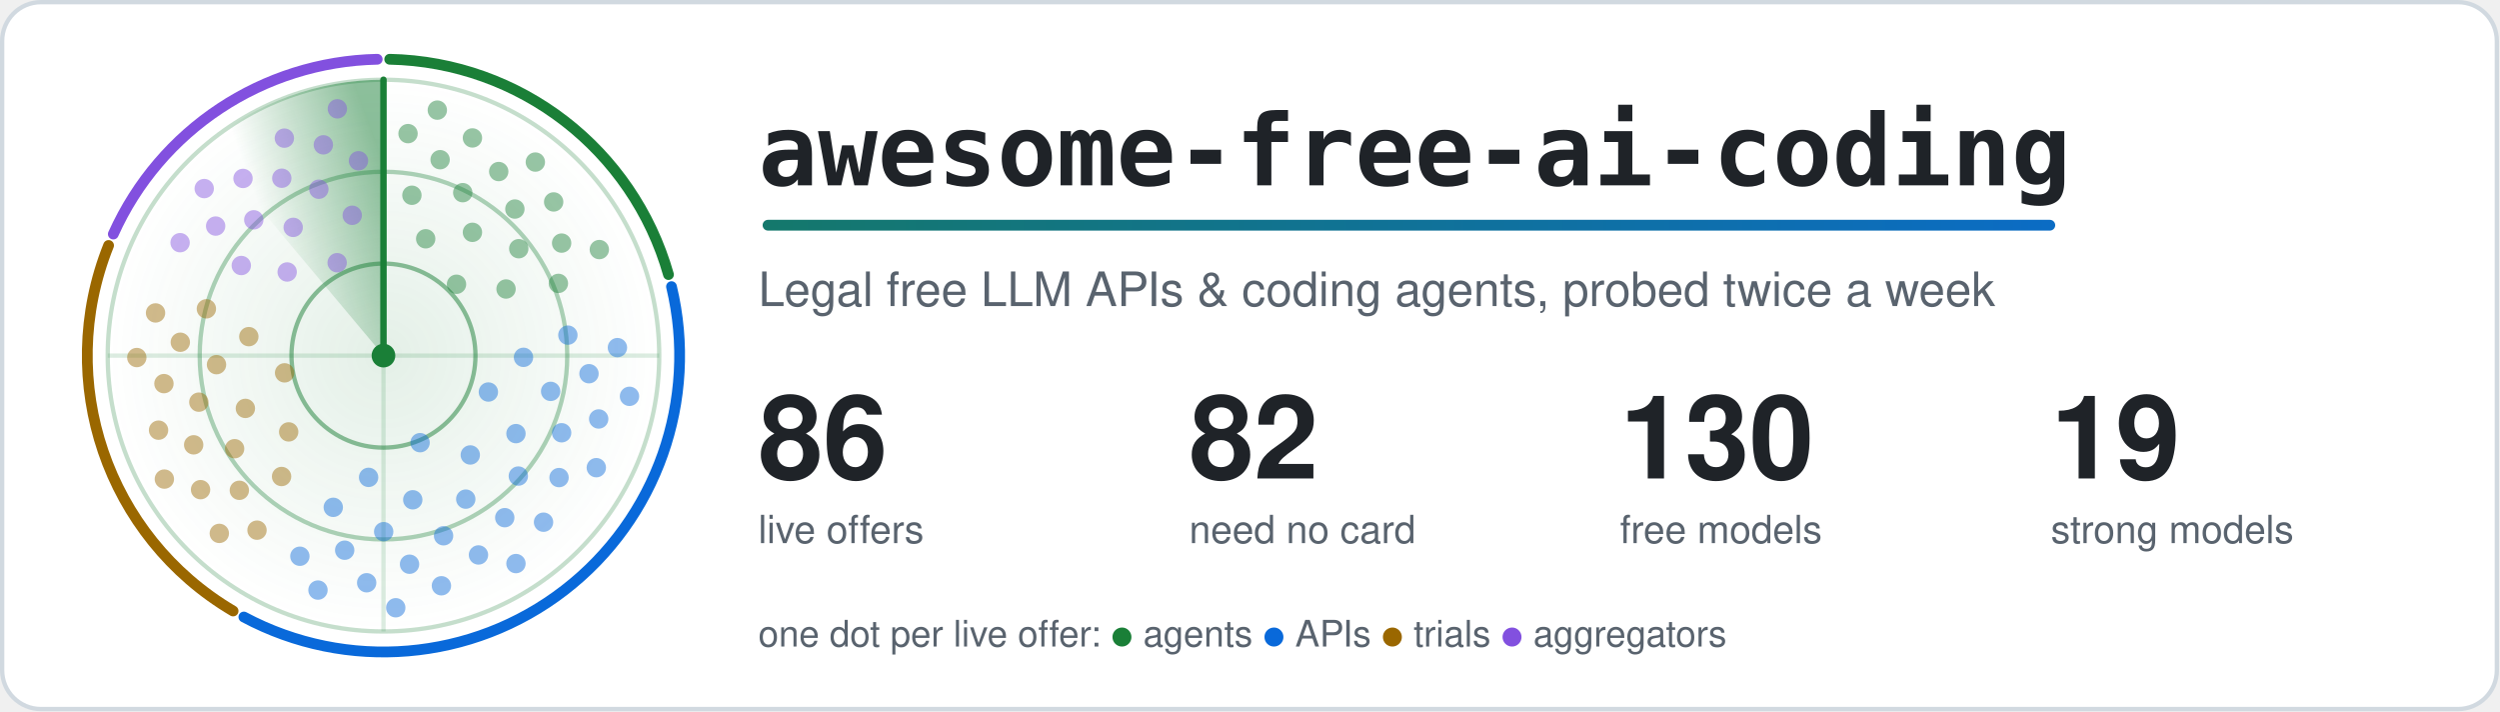
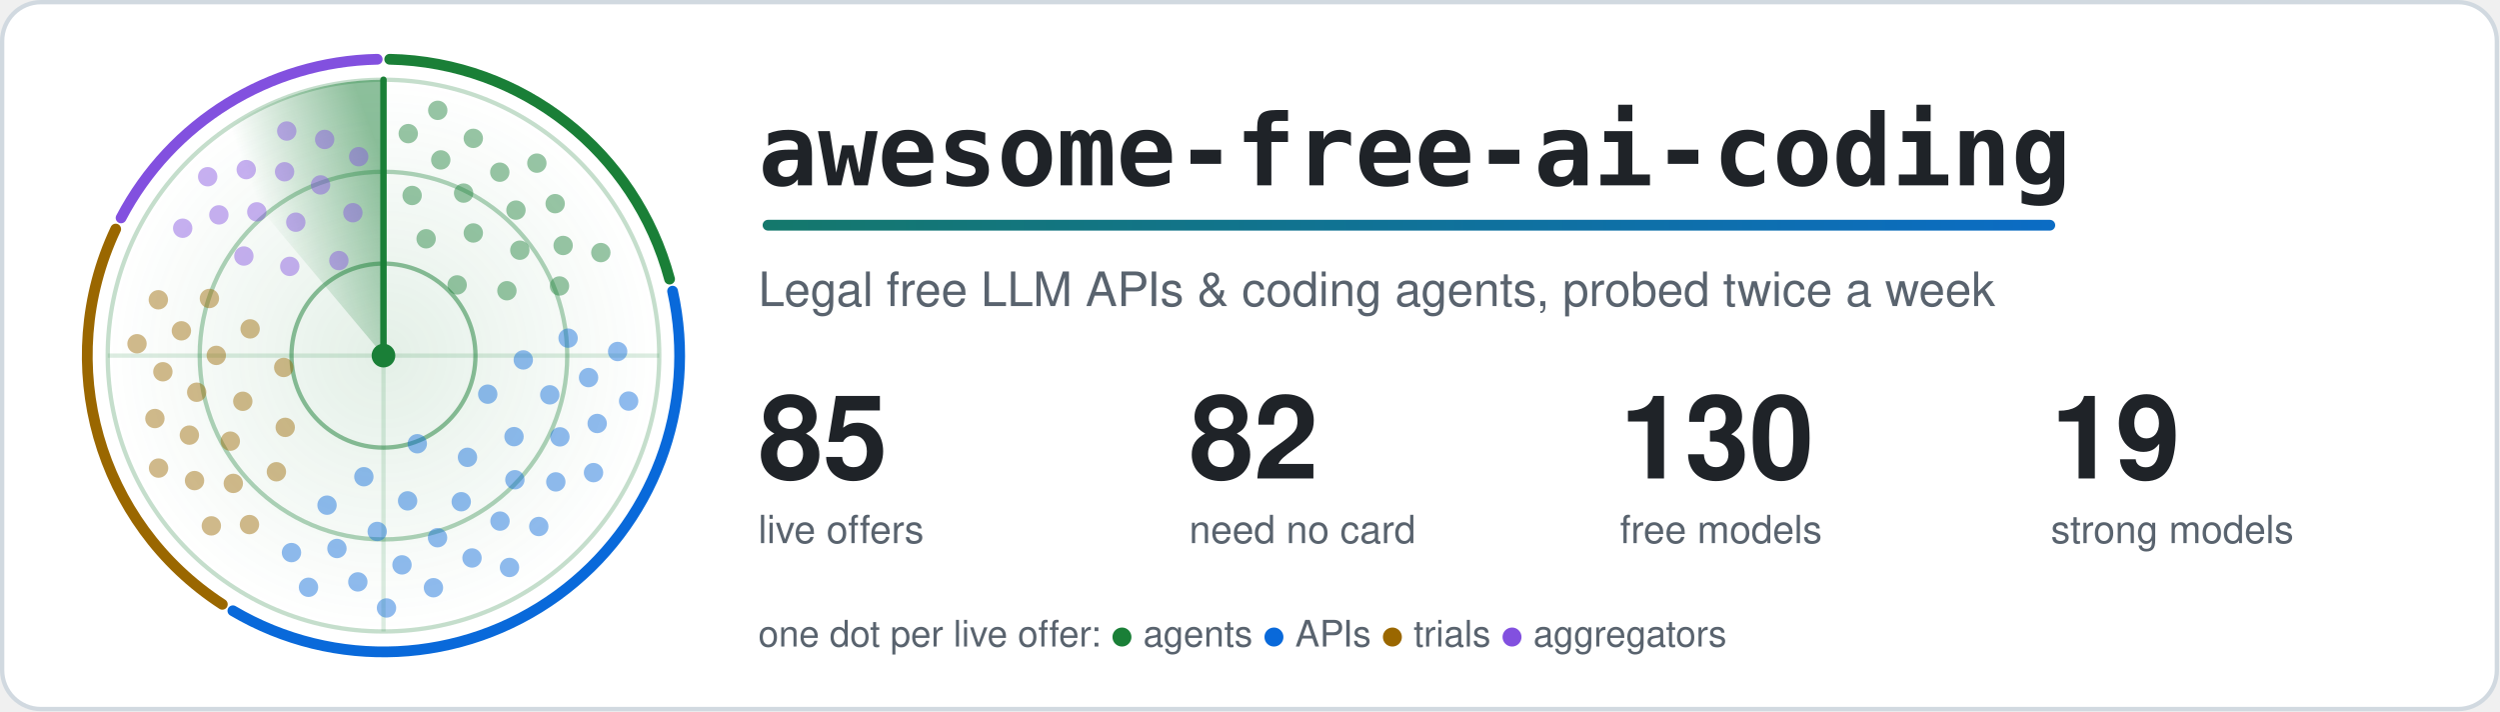
<svg xmlns="http://www.w3.org/2000/svg" width="1160" height="330" viewBox="0 0 1160 330" role="img" aria-labelledby="title">
  <style>.card{fill:#ffffff;stroke:#d1d9e0}.t{fill:#1f2328}.m{fill:#59636e}.ring{stroke:#1a7f37}.hub{fill:#1a7f37}.beam{stroke:#1a7f37}.s0,.s1,.g0,.g1{stop-color:#1a7f37}.a0{stop-color:#1a7f37}.a1{stop-color:#0969da}.dot.agents,.key.agents{fill:#1a7f37}.rim.agents{stroke:#1a7f37}.dot.apis,.key.apis{fill:#0969da}.rim.apis{stroke:#0969da}.dot.trials,.key.trials{fill:#9a6700}.rim.trials{stroke:#9a6700}.dot.aggregators,.key.aggregators{fill:#8250df}.rim.aggregators{stroke:#8250df}.rim{fill:none}.s0{stop-opacity:.5}.s1,.g1{stop-opacity:0}.g0{stop-opacity:.12}.dot{opacity:.45;animation:ping 6s linear infinite}@keyframes ping{0%,4%{opacity:1}55%,100%{opacity:.45}}.turning{animation:turn 6s linear infinite}@keyframes turn{to{transform:rotate(360deg)}}@media (prefers-reduced-motion: reduce) {.dot { animation: none; opacity: 1 } .turning { animation: none }}</style>
  <defs>
    <linearGradient id="accent" gradientUnits="userSpaceOnUse" x1="0" y1="0" x2="1100" y2="0">
      <stop class="a0" offset="0" />
      <stop class="a1" offset="1" />
    </linearGradient>
  </defs>
  <rect class="card" x="1" y="1" width="1158" height="328" rx="18" stroke-width="2" />
  <defs>
    <radialGradient id="glow">
      <stop class="g0" offset="0" />
      <stop class="g1" offset="1" />
    </radialGradient>
  </defs>
  <circle cx="178.0" cy="165.0" r="128.0" fill="url(#glow)" />
  <circle class="ring" cx="178.0" cy="165.0" r="42.7" fill="none" stroke-width="2" stroke-opacity=".5" />
  <circle class="ring" cx="178.0" cy="165.0" r="85.3" fill="none" stroke-width="2" stroke-opacity=".35" />
  <circle class="ring" cx="178.0" cy="165.0" r="128.0" fill="none" stroke-width="2" stroke-opacity=".25" />
  <path class="ring" d="M50.0 165.0H306.0M178.0 37.0V293.0" stroke-width="2" stroke-opacity=".15" />
-   <path class="rim agents" d="M180.9 27.5A137.5 137.5 0 0 1 310.3 127.4" stroke-width="5" stroke-linecap="round" />
-   <path class="rim apis" d="M311.7 133.0A137.5 137.5 0 0 1 113.2 286.3" stroke-width="5" stroke-linecap="round" />
-   <path class="rim trials" d="M108.2 283.5A137.5 137.5 0 0 1 50.4 113.9" stroke-width="5" stroke-linecap="round" />
-   <path class="rim aggregators" d="M52.6 108.6A137.5 137.5 0 0 1 175.1 27.5" stroke-width="5" stroke-linecap="round" />
+   <path class="rim agents" d="M180.9 27.5A137.5 137.5 0 0 1 310.8 129.5" stroke-width="5" stroke-linecap="round" />
+   <path class="rim apis" d="M312.2 135.1A137.5 137.5 0 0 1 108.1 283.4" stroke-width="5" stroke-linecap="round" />
+   <path class="rim trials" d="M103.2 280.4A137.5 137.5 0 0 1 53.7 106.3" stroke-width="5" stroke-linecap="round" />
+   <path class="rim aggregators" d="M56.2 101.1A137.5 137.5 0 0 1 175.1 27.5" stroke-width="5" stroke-linecap="round" />
  <defs>
    <linearGradient id="sweep" gradientUnits="userSpaceOnUse" x1="178.0" y1="75.4" x2="120.4" y2="96.4">
      <stop class="s0" offset="0" />
      <stop class="s1" offset="1" />
    </linearGradient>
  </defs>
  <g class="turning" style="transform-origin:178.0px 165.0px">
    <path fill="url(#sweep)" d="M178.0 165.0L95.7 66.9A128.0 128.0 0 0 1 178.0 37.0Z" />
    <line class="beam" x1="178.0" y1="165.0" x2="178.0" y2="37.0" stroke-width="3" stroke-linecap="round" />
  </g>
-   <circle class="dot agents" cx="211.9" cy="131.9" r="4.5" style="animation-delay:0.76s" />
-   <circle class="dot agents" cx="197.6" cy="110.8" r="4.5" style="animation-delay:0.33s" />
-   <circle class="dot agents" cx="234.9" cy="134.1" r="4.5" style="animation-delay:1.03s" />
-   <circle class="dot agents" cx="219.3" cy="107.8" r="4.5" style="animation-delay:0.60s" />
-   <circle class="dot agents" cx="191.2" cy="90.6" r="4.5" style="animation-delay:0.17s" />
-   <circle class="dot agents" cx="240.8" cy="115.4" r="4.5" style="animation-delay:0.86s" />
-   <circle class="dot agents" cx="214.8" cy="89.4" r="4.5" style="animation-delay:0.43s" />
-   <circle class="dot agents" cx="259.2" cy="131.5" r="4.5" style="animation-delay:1.13s" />
-   <circle class="dot agents" cx="239.0" cy="97.0" r="4.5" style="animation-delay:0.70s" />
-   <circle class="dot agents" cx="204.3" cy="74.1" r="4.5" style="animation-delay:0.27s" />
-   <circle class="dot agents" cx="260.7" cy="112.8" r="4.5" style="animation-delay:0.96s" />
-   <circle class="dot agents" cx="231.5" cy="79.6" r="4.5" style="animation-delay:0.53s" />
-   <circle class="dot agents" cx="189.4" cy="62.0" r="4.5" style="animation-delay:0.11s" />
-   <circle class="dot agents" cx="257.0" cy="93.7" r="4.5" style="animation-delay:0.80s" />
-   <circle class="dot agents" cx="219.3" cy="64.0" r="4.5" style="animation-delay:0.37s" />
-   <circle class="dot agents" cx="278.2" cy="115.8" r="4.5" style="animation-delay:1.06s" />
-   <circle class="dot agents" cx="248.5" cy="75.2" r="4.5" style="animation-delay:0.64s" />
-   <circle class="dot agents" cx="203.0" cy="51.1" r="4.5" style="animation-delay:0.21s" />
-   <circle class="dot apis" cx="195.0" cy="205.4" r="4.5" style="animation-delay:2.62s" />
-   <circle class="dot apis" cx="226.7" cy="181.9" r="4.5" style="animation-delay:1.82s" />
-   <circle class="dot apis" cx="171.1" cy="221.5" r="4.5" style="animation-delay:3.12s" />
-   <circle class="dot apis" cx="218.3" cy="211.1" r="4.5" style="animation-delay:2.31s" />
-   <circle class="dot apis" cx="243.0" cy="165.8" r="4.5" style="animation-delay:1.51s" />
-   <circle class="dot apis" cx="191.6" cy="231.9" r="4.5" style="animation-delay:2.81s" />
-   <circle class="dot apis" cx="239.5" cy="201.2" r="4.5" style="animation-delay:2.01s" />
-   <circle class="dot apis" cx="154.7" cy="235.4" r="4.5" style="animation-delay:3.30s" />
-   <circle class="dot apis" cx="216.2" cy="231.6" r="4.5" style="animation-delay:2.50s" />
-   <circle class="dot apis" cx="255.6" cy="181.6" r="4.5" style="animation-delay:1.70s" />
-   <circle class="dot apis" cx="178.1" cy="246.7" r="4.5" style="animation-delay:3.00s" />
-   <circle class="dot apis" cx="240.6" cy="220.9" r="4.5" style="animation-delay:2.20s" />
-   <circle class="dot apis" cx="263.6" cy="155.5" r="4.5" style="animation-delay:1.39s" />
-   <circle class="dot apis" cx="205.9" cy="248.6" r="4.5" style="animation-delay:2.69s" />
-   <circle class="dot apis" cx="260.7" cy="200.8" r="4.5" style="animation-delay:1.89s" />
-   <circle class="dot apis" cx="160.0" cy="255.3" r="4.5" style="animation-delay:3.19s" />
-   <circle class="dot apis" cx="234.3" cy="240.2" r="4.5" style="animation-delay:2.39s" />
-   <circle class="dot apis" cx="273.4" cy="173.4" r="4.5" style="animation-delay:1.58s" />
-   <circle class="dot apis" cx="190.1" cy="261.8" r="4.5" style="animation-delay:2.88s" />
-   <circle class="dot apis" cx="259.5" cy="221.6" r="4.5" style="animation-delay:2.08s" />
-   <circle class="dot apis" cx="139.2" cy="258.1" r="4.5" style="animation-delay:3.38s" />
-   <circle class="dot apis" cx="222.1" cy="257.5" r="4.5" style="animation-delay:2.58s" />
-   <circle class="dot apis" cx="277.9" cy="194.4" r="4.5" style="animation-delay:1.77s" />
-   <circle class="dot apis" cx="170.2" cy="270.4" r="4.5" style="animation-delay:3.07s" />
-   <circle class="dot apis" cx="252.3" cy="242.3" r="4.5" style="animation-delay:2.27s" />
-   <circle class="dot apis" cx="286.6" cy="161.3" r="4.5" style="animation-delay:1.47s" />
-   <circle class="dot apis" cx="204.9" cy="271.8" r="4.5" style="animation-delay:2.76s" />
-   <circle class="dot apis" cx="276.8" cy="217.0" r="4.5" style="animation-delay:1.96s" />
-   <circle class="dot apis" cx="147.6" cy="273.8" r="4.5" style="animation-delay:3.26s" />
-   <circle class="dot apis" cx="239.5" cy="261.5" r="4.5" style="animation-delay:2.46s" />
-   <circle class="dot apis" cx="292.2" cy="183.9" r="4.5" style="animation-delay:1.66s" />
-   <circle class="dot apis" cx="183.7" cy="282.0" r="4.5" style="animation-delay:2.95s" />
-   <circle class="dot trials" cx="132.1" cy="173.0" r="4.5" style="animation-delay:4.34s" />
-   <circle class="dot trials" cx="134.0" cy="200.4" r="4.5" style="animation-delay:3.85s" />
-   <circle class="dot trials" cx="115.5" cy="156.2" r="4.5" style="animation-delay:4.63s" />
-   <circle class="dot trials" cx="113.9" cy="189.5" r="4.5" style="animation-delay:4.15s" />
-   <circle class="dot trials" cx="130.7" cy="221.1" r="4.5" style="animation-delay:3.67s" />
-   <circle class="dot trials" cx="100.5" cy="169.2" r="4.5" style="animation-delay:4.45s" />
-   <circle class="dot trials" cx="108.9" cy="208.2" r="4.5" style="animation-delay:3.97s" />
-   <circle class="dot trials" cx="95.8" cy="143.3" r="4.5" style="animation-delay:4.75s" />
-   <circle class="dot trials" cx="92.3" cy="186.6" r="4.5" style="animation-delay:4.26s" />
-   <circle class="dot trials" cx="111.1" cy="227.5" r="4.5" style="animation-delay:3.78s" />
-   <circle class="dot trials" cx="83.7" cy="158.8" r="4.5" style="animation-delay:4.56s" />
-   <circle class="dot trials" cx="89.9" cy="206.4" r="4.5" style="animation-delay:4.08s" />
-   <circle class="dot trials" cx="119.3" cy="246.0" r="4.5" style="animation-delay:3.60s" />
-   <circle class="dot trials" cx="76.1" cy="178.0" r="4.5" style="animation-delay:4.38s" />
-   <circle class="dot trials" cx="93.1" cy="227.2" r="4.5" style="animation-delay:3.90s" />
-   <circle class="dot trials" cx="72.2" cy="145.2" r="4.5" style="animation-delay:4.68s" />
-   <circle class="dot trials" cx="73.6" cy="199.6" r="4.5" style="animation-delay:4.19s" />
-   <circle class="dot trials" cx="101.8" cy="247.5" r="4.5" style="animation-delay:3.71s" />
-   <circle class="dot trials" cx="63.5" cy="165.9" r="4.5" style="animation-delay:4.49s" />
-   <circle class="dot trials" cx="76.3" cy="222.3" r="4.5" style="animation-delay:4.01s" />
-   <circle class="dot aggregators" cx="156.5" cy="121.9" r="4.5" style="animation-delay:5.56s" />
-   <circle class="dot aggregators" cx="133.3" cy="126.2" r="4.5" style="animation-delay:5.18s" />
-   <circle class="dot aggregators" cx="163.5" cy="99.9" r="4.5" style="animation-delay:5.79s" />
-   <circle class="dot aggregators" cx="136.1" cy="105.5" r="4.5" style="animation-delay:5.41s" />
-   <circle class="dot aggregators" cx="112.0" cy="123.2" r="4.5" style="animation-delay:5.04s" />
-   <circle class="dot aggregators" cx="148.0" cy="87.8" r="4.5" style="animation-delay:5.65s" />
-   <circle class="dot aggregators" cx="117.8" cy="102.0" r="4.5" style="animation-delay:5.27s" />
-   <circle class="dot aggregators" cx="166.4" cy="74.6" r="4.5" style="animation-delay:5.88s" />
-   <circle class="dot aggregators" cx="130.8" cy="82.7" r="4.5" style="animation-delay:5.50s" />
-   <circle class="dot aggregators" cx="100.1" cy="104.9" r="4.5" style="animation-delay:5.13s" />
-   <circle class="dot aggregators" cx="150.1" cy="67.2" r="4.5" style="animation-delay:5.74s" />
-   <circle class="dot aggregators" cx="112.8" cy="82.8" r="4.5" style="animation-delay:5.36s" />
-   <circle class="dot aggregators" cx="83.6" cy="112.6" r="4.5" style="animation-delay:4.98s" />
-   <circle class="dot aggregators" cx="132.0" cy="64.1" r="4.5" style="animation-delay:5.59s" />
-   <circle class="dot aggregators" cx="94.8" cy="87.5" r="4.5" style="animation-delay:5.22s" />
-   <circle class="dot aggregators" cx="156.6" cy="50.5" r="4.5" style="animation-delay:5.82s" />
+   <circle class="dot agents" cx="212.2" cy="132.2" r="4.5" style="animation-delay:0.77s" />
+   <circle class="dot agents" cx="197.8" cy="110.8" r="4.5" style="animation-delay:0.34s" />
+   <circle class="dot agents" cx="235.3" cy="134.9" r="4.5" style="animation-delay:1.04s" />
+   <circle class="dot agents" cx="219.7" cy="108.1" r="4.5" style="animation-delay:0.60s" />
+   <circle class="dot agents" cx="191.3" cy="90.7" r="4.5" style="animation-delay:0.17s" />
+   <circle class="dot agents" cx="241.3" cy="116.1" r="4.5" style="animation-delay:0.87s" />
+   <circle class="dot agents" cx="215.2" cy="89.6" r="4.5" style="animation-delay:0.44s" />
+   <circle class="dot agents" cx="259.7" cy="132.7" r="4.5" style="animation-delay:1.14s" />
+   <circle class="dot agents" cx="239.5" cy="97.5" r="4.5" style="animation-delay:0.71s" />
+   <circle class="dot agents" cx="204.6" cy="74.2" r="4.5" style="animation-delay:0.27s" />
+   <circle class="dot agents" cx="261.4" cy="113.9" r="4.5" style="animation-delay:0.97s" />
+   <circle class="dot agents" cx="232.0" cy="79.9" r="4.5" style="animation-delay:0.54s" />
+   <circle class="dot agents" cx="189.5" cy="62.0" r="4.5" style="animation-delay:0.11s" />
+   <circle class="dot agents" cx="257.7" cy="94.5" r="4.5" style="animation-delay:0.81s" />
+   <circle class="dot agents" cx="219.7" cy="64.2" r="4.5" style="animation-delay:0.37s" />
+   <circle class="dot agents" cx="278.9" cy="117.2" r="4.5" style="animation-delay:1.08s" />
+   <circle class="dot agents" cx="249.2" cy="75.7" r="4.5" style="animation-delay:0.64s" />
+   <circle class="dot agents" cx="203.2" cy="51.2" r="4.5" style="animation-delay:0.21s" />
+   <circle class="dot apis" cx="193.7" cy="205.9" r="4.5" style="animation-delay:2.65s" />
+   <circle class="dot apis" cx="226.4" cy="182.9" r="4.5" style="animation-delay:1.84s" />
+   <circle class="dot apis" cx="168.9" cy="221.2" r="4.5" style="animation-delay:3.15s" />
+   <circle class="dot apis" cx="217.0" cy="212.2" r="4.5" style="animation-delay:2.34s" />
+   <circle class="dot apis" cx="242.9" cy="167.0" r="4.5" style="animation-delay:1.53s" />
+   <circle class="dot apis" cx="189.2" cy="232.4" r="4.5" style="animation-delay:2.84s" />
+   <circle class="dot apis" cx="238.6" cy="202.6" r="4.5" style="animation-delay:2.03s" />
+   <circle class="dot apis" cx="151.8" cy="234.4" r="4.5" style="animation-delay:3.34s" />
+   <circle class="dot apis" cx="214.1" cy="232.8" r="4.5" style="animation-delay:2.53s" />
+   <circle class="dot apis" cx="255.2" cy="183.2" r="4.5" style="animation-delay:1.72s" />
+   <circle class="dot apis" cx="175.1" cy="246.6" r="4.5" style="animation-delay:3.03s" />
+   <circle class="dot apis" cx="239.0" cy="222.6" r="4.5" style="animation-delay:2.22s" />
+   <circle class="dot apis" cx="263.7" cy="156.9" r="4.5" style="animation-delay:1.41s" />
+   <circle class="dot apis" cx="203.1" cy="249.5" r="4.5" style="animation-delay:2.72s" />
+   <circle class="dot apis" cx="259.9" cy="202.7" r="4.5" style="animation-delay:1.91s" />
+   <circle class="dot apis" cx="156.4" cy="254.5" r="4.5" style="animation-delay:3.23s" />
+   <circle class="dot apis" cx="232.1" cy="241.8" r="4.5" style="animation-delay:2.41s" />
+   <circle class="dot apis" cx="273.2" cy="175.2" r="4.5" style="animation-delay:1.60s" />
+   <circle class="dot apis" cx="186.6" cy="262.1" r="4.5" style="animation-delay:2.92s" />
+   <circle class="dot apis" cx="258.0" cy="223.6" r="4.5" style="animation-delay:2.10s" />
+   <circle class="dot apis" cx="135.3" cy="256.4" r="4.5" style="animation-delay:3.42s" />
+   <circle class="dot apis" cx="219.1" cy="258.9" r="4.5" style="animation-delay:2.61s" />
+   <circle class="dot apis" cx="277.2" cy="196.5" r="4.5" style="animation-delay:1.79s" />
+   <circle class="dot apis" cx="166.1" cy="270.0" r="4.5" style="animation-delay:3.11s" />
+   <circle class="dot apis" cx="250.1" cy="244.3" r="4.5" style="animation-delay:2.30s" />
+   <circle class="dot apis" cx="286.7" cy="163.1" r="4.5" style="animation-delay:1.48s" />
+   <circle class="dot apis" cx="201.2" cy="272.7" r="4.5" style="animation-delay:2.80s" />
+   <circle class="dot apis" cx="275.5" cy="219.3" r="4.5" style="animation-delay:1.99s" />
+   <circle class="dot apis" cx="143.2" cy="272.5" r="4.5" style="animation-delay:3.30s" />
+   <circle class="dot apis" cx="236.5" cy="263.3" r="4.5" style="animation-delay:2.49s" />
+   <circle class="dot apis" cx="291.8" cy="186.1" r="4.5" style="animation-delay:1.68s" />
+   <circle class="dot apis" cx="179.4" cy="282.1" r="4.5" style="animation-delay:2.99s" />
+   <circle class="dot trials" cx="131.7" cy="170.5" r="4.5" style="animation-delay:4.39s" />
+   <circle class="dot trials" cx="132.4" cy="198.3" r="4.5" style="animation-delay:3.90s" />
+   <circle class="dot trials" cx="116.1" cy="152.6" r="4.5" style="animation-delay:4.69s" />
+   <circle class="dot trials" cx="112.7" cy="186.2" r="4.5" style="animation-delay:4.20s" />
+   <circle class="dot trials" cx="128.3" cy="218.9" r="4.5" style="animation-delay:3.71s" />
+   <circle class="dot trials" cx="100.4" cy="164.9" r="4.5" style="animation-delay:4.50s" />
+   <circle class="dot trials" cx="106.9" cy="204.7" r="4.5" style="animation-delay:4.01s" />
+   <circle class="dot trials" cx="97.2" cy="138.5" r="4.5" style="animation-delay:4.80s" />
+   <circle class="dot trials" cx="91.3" cy="182.0" r="4.5" style="animation-delay:4.31s" />
+   <circle class="dot trials" cx="108.3" cy="224.3" r="4.5" style="animation-delay:3.83s" />
+   <circle class="dot trials" cx="84.2" cy="153.5" r="4.5" style="animation-delay:4.62s" />
+   <circle class="dot trials" cx="87.9" cy="201.9" r="4.5" style="animation-delay:4.13s" />
+   <circle class="dot trials" cx="115.8" cy="243.4" r="4.5" style="animation-delay:3.64s" />
+   <circle class="dot trials" cx="75.6" cy="172.5" r="4.5" style="animation-delay:4.43s" />
+   <circle class="dot trials" cx="90.3" cy="223.0" r="4.5" style="animation-delay:3.94s" />
+   <circle class="dot trials" cx="73.5" cy="139.1" r="4.5" style="animation-delay:4.73s" />
+   <circle class="dot trials" cx="71.9" cy="194.2" r="4.5" style="animation-delay:4.24s" />
+   <circle class="dot trials" cx="98.1" cy="244.0" r="4.5" style="animation-delay:3.76s" />
+   <circle class="dot trials" cx="63.6" cy="159.5" r="4.5" style="animation-delay:4.55s" />
+   <circle class="dot trials" cx="73.6" cy="217.2" r="4.5" style="animation-delay:4.06s" />
+   <circle class="dot aggregators" cx="157.3" cy="120.9" r="4.5" style="animation-delay:5.58s" />
+   <circle class="dot aggregators" cx="134.5" cy="123.6" r="4.5" style="animation-delay:5.23s" />
+   <circle class="dot aggregators" cx="163.8" cy="98.7" r="4.5" style="animation-delay:5.80s" />
+   <circle class="dot aggregators" cx="137.3" cy="103.1" r="4.5" style="animation-delay:5.44s" />
+   <circle class="dot aggregators" cx="113.2" cy="118.8" r="4.5" style="animation-delay:5.09s" />
+   <circle class="dot aggregators" cx="148.8" cy="85.8" r="4.5" style="animation-delay:5.66s" />
+   <circle class="dot aggregators" cx="119.2" cy="98.3" r="4.5" style="animation-delay:5.31s" />
+   <circle class="dot aggregators" cx="166.5" cy="72.7" r="4.5" style="animation-delay:5.88s" />
+   <circle class="dot aggregators" cx="132.1" cy="79.7" r="4.5" style="animation-delay:5.53s" />
+   <circle class="dot aggregators" cx="101.6" cy="99.7" r="4.5" style="animation-delay:5.17s" />
+   <circle class="dot aggregators" cx="150.7" cy="64.7" r="4.5" style="animation-delay:5.75s" />
+   <circle class="dot aggregators" cx="114.3" cy="78.7" r="4.5" style="animation-delay:5.39s" />
+   <circle class="dot aggregators" cx="84.8" cy="105.9" r="4.5" style="animation-delay:5.04s" />
+   <circle class="dot aggregators" cx="133.1" cy="60.8" r="4.5" style="animation-delay:5.61s" />
+   <circle class="dot aggregators" cx="96.4" cy="82.0" r="4.5" style="animation-delay:5.26s" />
  <circle class="hub" cx="178.0" cy="165.0" r="5.5" />
  <text class="t" x="352" y="86" font-family="ui-monospace, SFMono-Regular, Menlo, Consolas, monospace" font-size="46" font-weight="700">awesome-free-ai-coding</text>
  <rect x="354" y="102" width="600" height="5" rx="2.5" fill="url(#accent)" />
  <text class="m" x="352" y="142" font-family="-apple-system, BlinkMacSystemFont, 'Segoe UI', Helvetica, Arial, sans-serif" font-size="22">Legal free LLM APIs &amp; coding agents, probed twice a week</text>
-   <text class="t" x="352" y="222" font-family="-apple-system, BlinkMacSystemFont, 'Segoe UI', Helvetica, Arial, sans-serif" font-size="54" font-weight="700">86</text>
+   <text class="t" x="352" y="222" font-family="-apple-system, BlinkMacSystemFont, 'Segoe UI', Helvetica, Arial, sans-serif" font-size="54" font-weight="700">85</text>
  <text class="m" x="352" y="252" font-family="-apple-system, BlinkMacSystemFont, 'Segoe UI', Helvetica, Arial, sans-serif" font-size="18">live offers</text>
  <text class="t" x="552" y="222" font-family="-apple-system, BlinkMacSystemFont, 'Segoe UI', Helvetica, Arial, sans-serif" font-size="54" font-weight="700">82</text>
  <text class="m" x="552" y="252" font-family="-apple-system, BlinkMacSystemFont, 'Segoe UI', Helvetica, Arial, sans-serif" font-size="18">need no card</text>
  <text class="t" x="752" y="222" font-family="-apple-system, BlinkMacSystemFont, 'Segoe UI', Helvetica, Arial, sans-serif" font-size="54" font-weight="700">130</text>
  <text class="m" x="752" y="252" font-family="-apple-system, BlinkMacSystemFont, 'Segoe UI', Helvetica, Arial, sans-serif" font-size="18">free models</text>
  <text class="t" x="952" y="222" font-family="-apple-system, BlinkMacSystemFont, 'Segoe UI', Helvetica, Arial, sans-serif" font-size="54" font-weight="700">19</text>
  <text class="m" x="952" y="252" font-family="-apple-system, BlinkMacSystemFont, 'Segoe UI', Helvetica, Arial, sans-serif" font-size="18">strong models</text>
  <text class="m" x="352" y="300" font-family="-apple-system, BlinkMacSystemFont, 'Segoe UI', Helvetica, Arial, sans-serif" font-size="17">one dot per live offer: <tspan class="key agents">●</tspan> agents <tspan class="key apis">●</tspan> APIs <tspan class="key trials">●</tspan> trials <tspan class="key aggregators">●</tspan> aggregators</text>
</svg>
